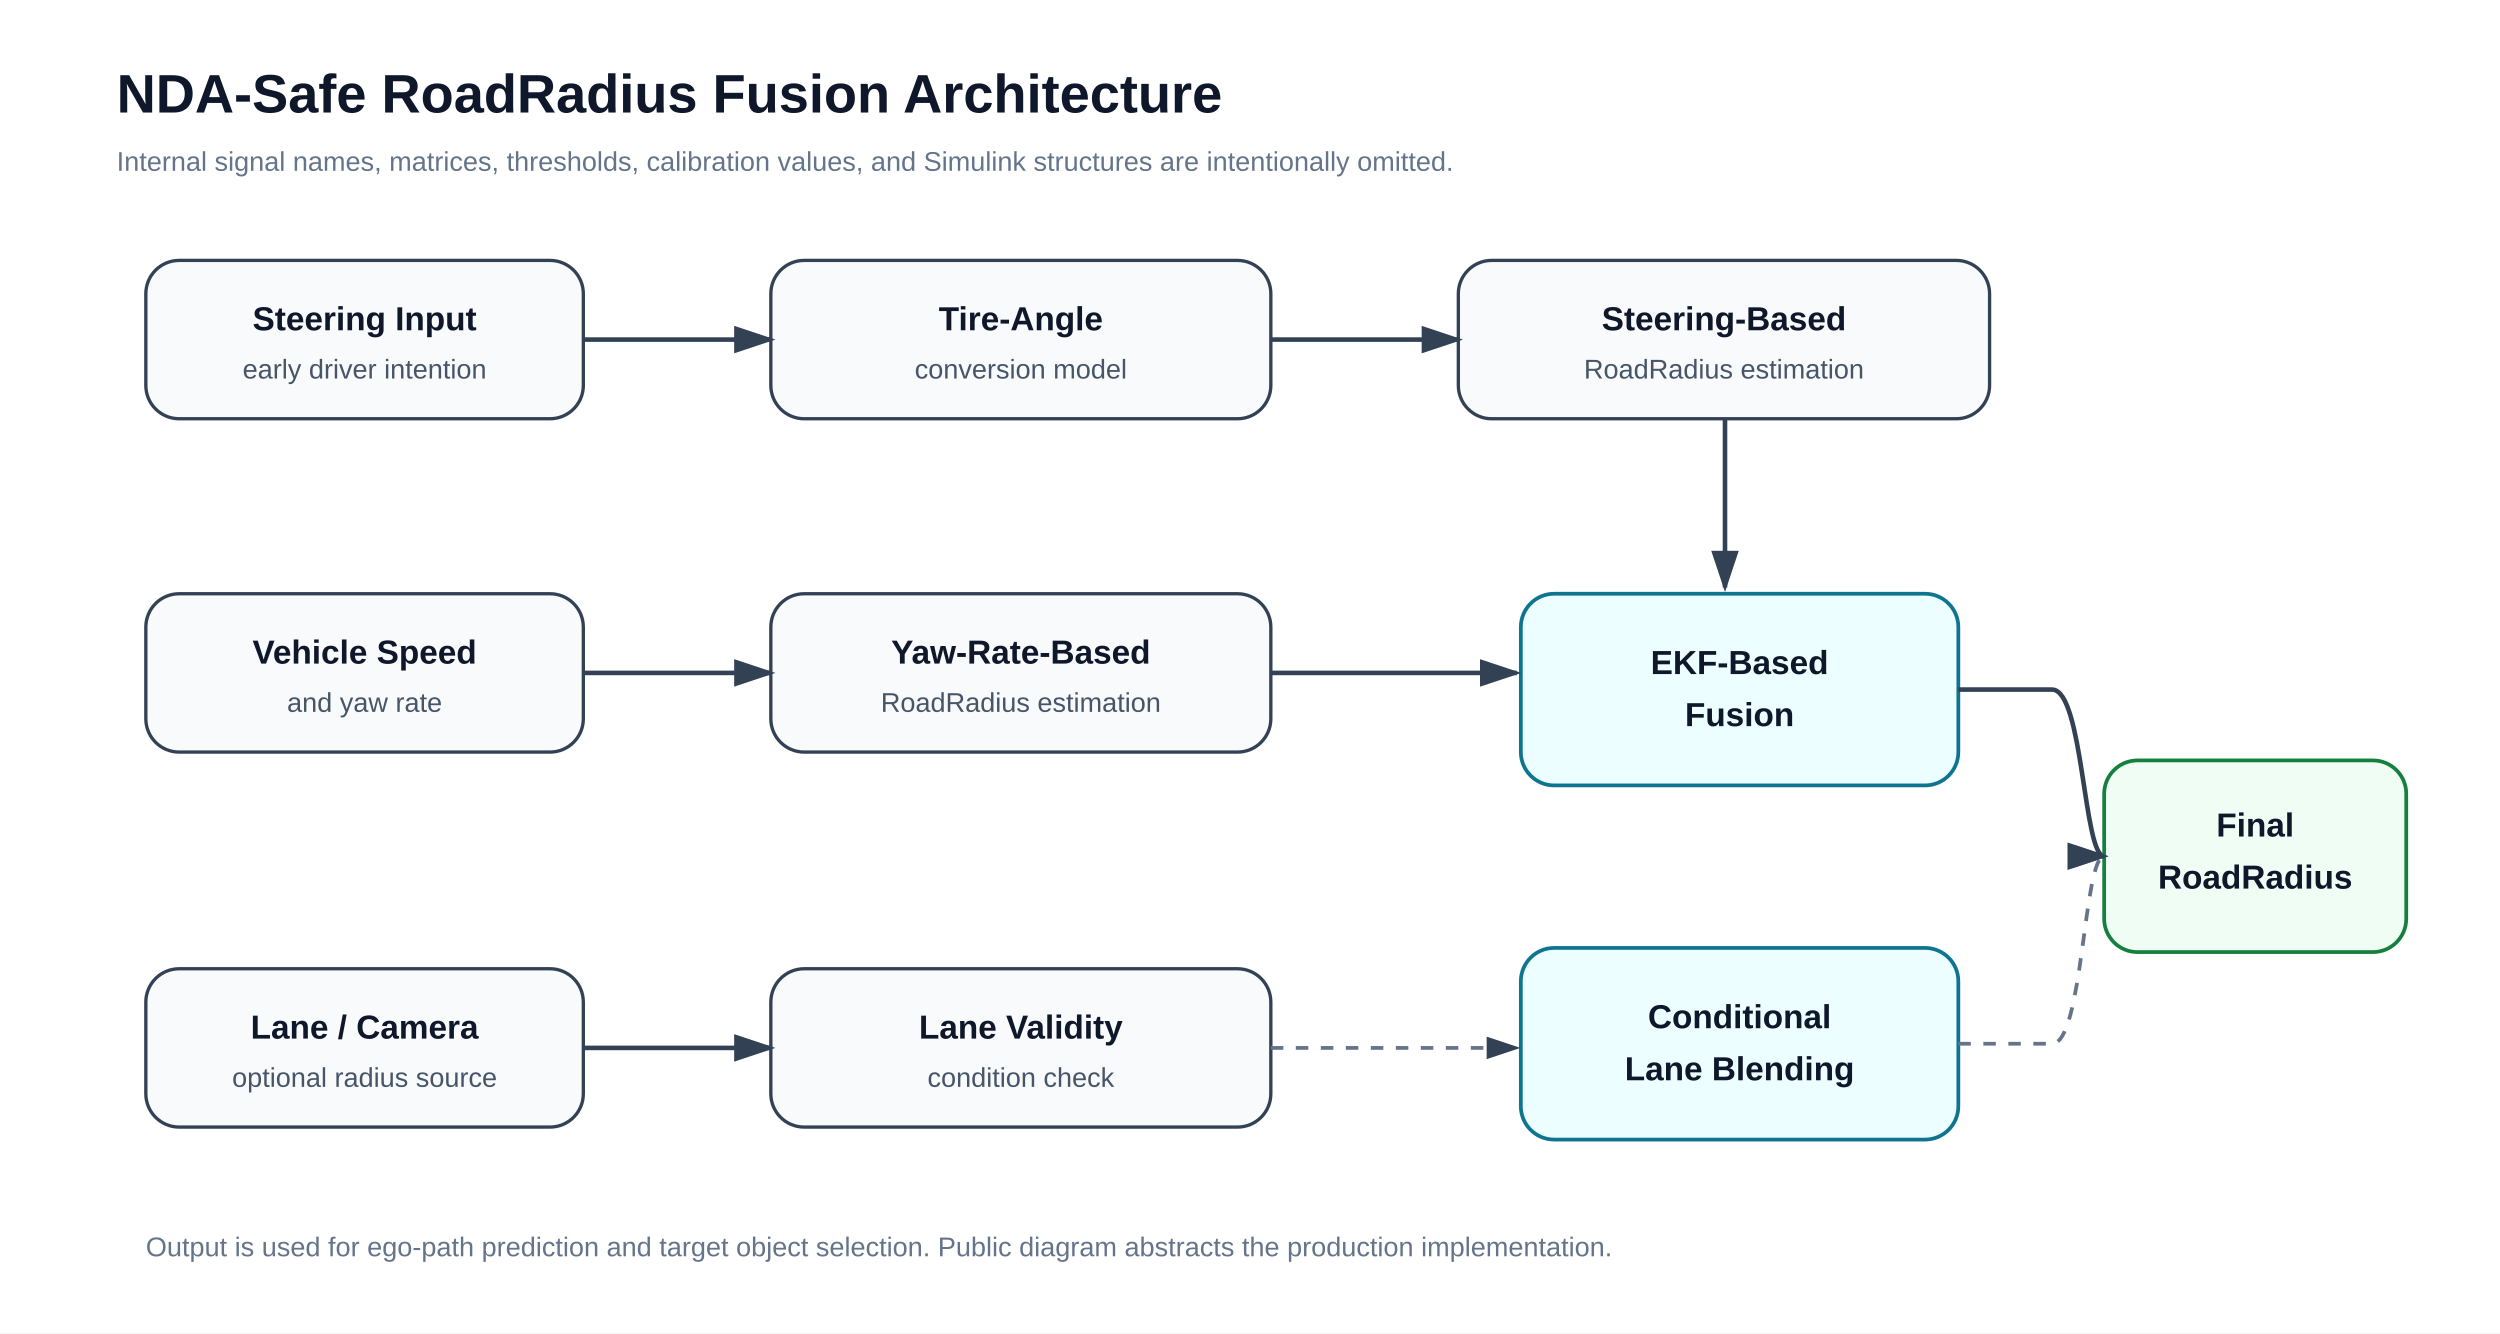
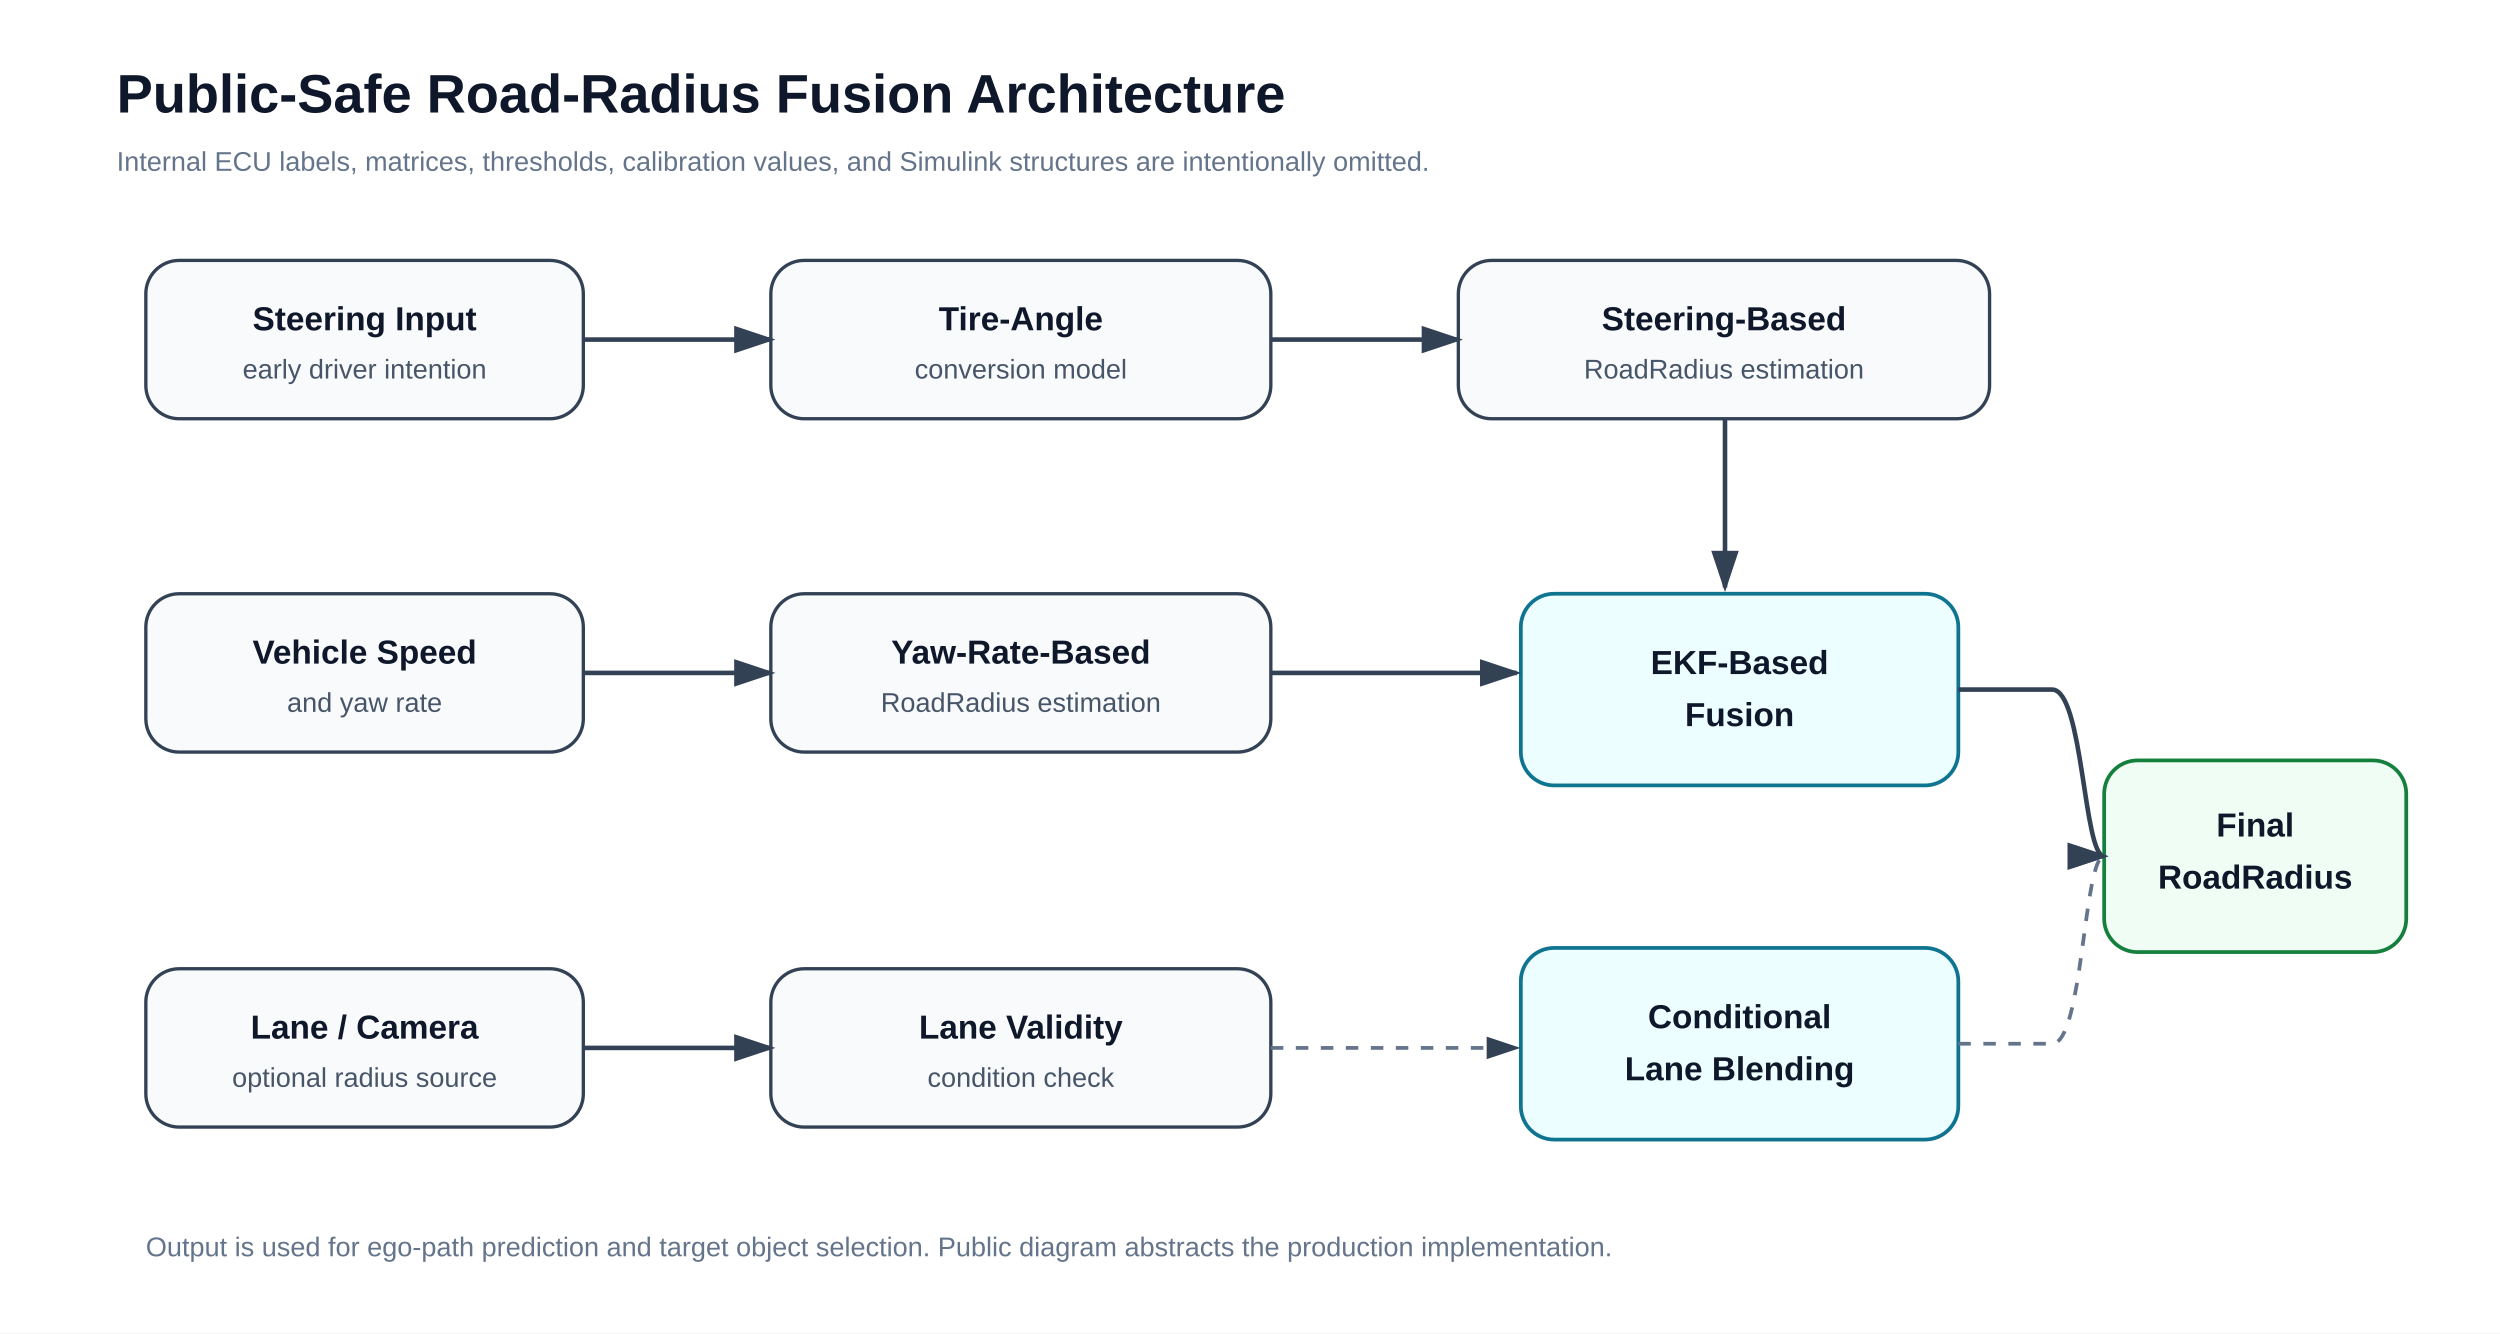
<svg xmlns="http://www.w3.org/2000/svg" width="1200" height="640" viewBox="0 0 1200 640" role="img" aria-labelledby="title desc">
  <defs>
    <marker id="arrow" markerWidth="10" markerHeight="10" refX="8" refY="3" orient="auto" markerUnits="strokeWidth">
      <path d="M0,0 L0,6 L9,3 z" fill="#334155" />
    </marker>
    <style>
      .bg { fill: #ffffff; }
      .box { fill: #f8fafc; stroke: #334155; stroke-width: 1.6; rx: 16; }
      .box-accent { fill: #ecfeff; stroke: #0e7490; stroke-width: 1.8; rx: 16; }
      .box-final { fill: #f0fdf4; stroke: #15803d; stroke-width: 1.8; rx: 16; }
      .line { stroke: #334155; stroke-width: 2.2; fill: none; marker-end: url(#arrow); }
      .muted-line { stroke: #64748b; stroke-width: 1.8; stroke-dasharray: 6 6; fill: none; marker-end: url(#arrow); }
      .heading { font-family: Arial, sans-serif; font-size: 26px; font-weight: 700; fill: #0f172a; }
      .label { font-family: Arial, sans-serif; font-size: 16px; font-weight: 700; fill: #0f172a; text-anchor: middle; dominant-baseline: middle; }
      .small { font-family: Arial, sans-serif; font-size: 13px; fill: #475569; text-anchor: middle; dominant-baseline: middle; }
      .note { font-family: Arial, sans-serif; font-size: 13px; fill: #64748b; }
    </style>
  </defs>
  <rect class="bg" x="0" y="0" width="1200" height="640" />
-   <text class="heading" x="56" y="54">NDA-Safe RoadRadius Fusion Architecture</text>
-   <text class="note" x="56" y="82">Internal signal names, matrices, thresholds, calibration values, and Simulink structures are intentionally omitted.</text>
+   <text class="heading" x="56" y="54">Public-Safe Road-Radius Fusion Architecture</text>
+   <text class="note" x="56" y="82">Internal ECU labels, matrices, thresholds, calibration values, and Simulink structures are intentionally omitted.</text>
  <rect class="box" x="70" y="125" width="210" height="76" rx="16" />
  <text class="label" x="175" y="154">Steering Input</text>
  <text class="small" x="175" y="178">early driver intention</text>
  <rect class="box" x="370" y="125" width="240" height="76" rx="16" />
  <text class="label" x="490" y="154">Tire-Angle</text>
  <text class="small" x="490" y="178">conversion model</text>
  <rect class="box" x="700" y="125" width="255" height="76" rx="16" />
  <text class="label" x="827.5" y="154">Steering-Based</text>
  <text class="small" x="827.5" y="178">RoadRadius estimation</text>
  <rect class="box" x="70" y="285" width="210" height="76" rx="16" />
  <text class="label" x="175" y="314">Vehicle Speed</text>
  <text class="small" x="175" y="338">and yaw rate</text>
  <rect class="box" x="370" y="285" width="240" height="76" rx="16" />
  <text class="label" x="490" y="314">Yaw-Rate-Based</text>
  <text class="small" x="490" y="338">RoadRadius estimation</text>
  <rect class="box" x="70" y="465" width="210" height="76" rx="16" />
  <text class="label" x="175" y="494">Lane / Camera</text>
  <text class="small" x="175" y="518">optional radius source</text>
  <rect class="box" x="370" y="465" width="240" height="76" rx="16" />
  <text class="label" x="490" y="494">Lane Validity</text>
  <text class="small" x="490" y="518">condition check</text>
  <rect class="box-accent" x="730" y="285" width="210" height="92" rx="16" />
  <text class="label" x="835" y="319">EKF-Based</text>
  <text class="label" x="835" y="344">Fusion</text>
  <rect class="box-accent" x="730" y="455" width="210" height="92" rx="16" />
  <text class="label" x="835" y="489">Conditional</text>
  <text class="label" x="835" y="514">Lane Blending</text>
  <rect class="box-final" x="1010" y="365" width="145" height="92" rx="16" />
  <text class="label" x="1082.5" y="397">Final</text>
  <text class="label" x="1082.5" y="422">RoadRadius</text>
  <path class="line" d="M280 163 L370 163" />
  <path class="line" d="M610 163 L700 163" />
  <path class="line" d="M828 201 L828 282" />
  <path class="line" d="M280 323 L370 323" />
  <path class="line" d="M610 323 L728 323" />
  <path class="line" d="M280 503 L370 503" />
  <path class="muted-line" d="M610 503 L728 503" />
  <path class="line" d="M940 331 L985 331 C1000 331 1000 411 1010 411" />
  <path class="muted-line" d="M940 501 L985 501 C1000 501 1000 411 1010 411" />
  <text class="note" x="70" y="603">Output is used for ego-path prediction and target object selection. Public diagram abstracts the production implementation.</text>
</svg>
